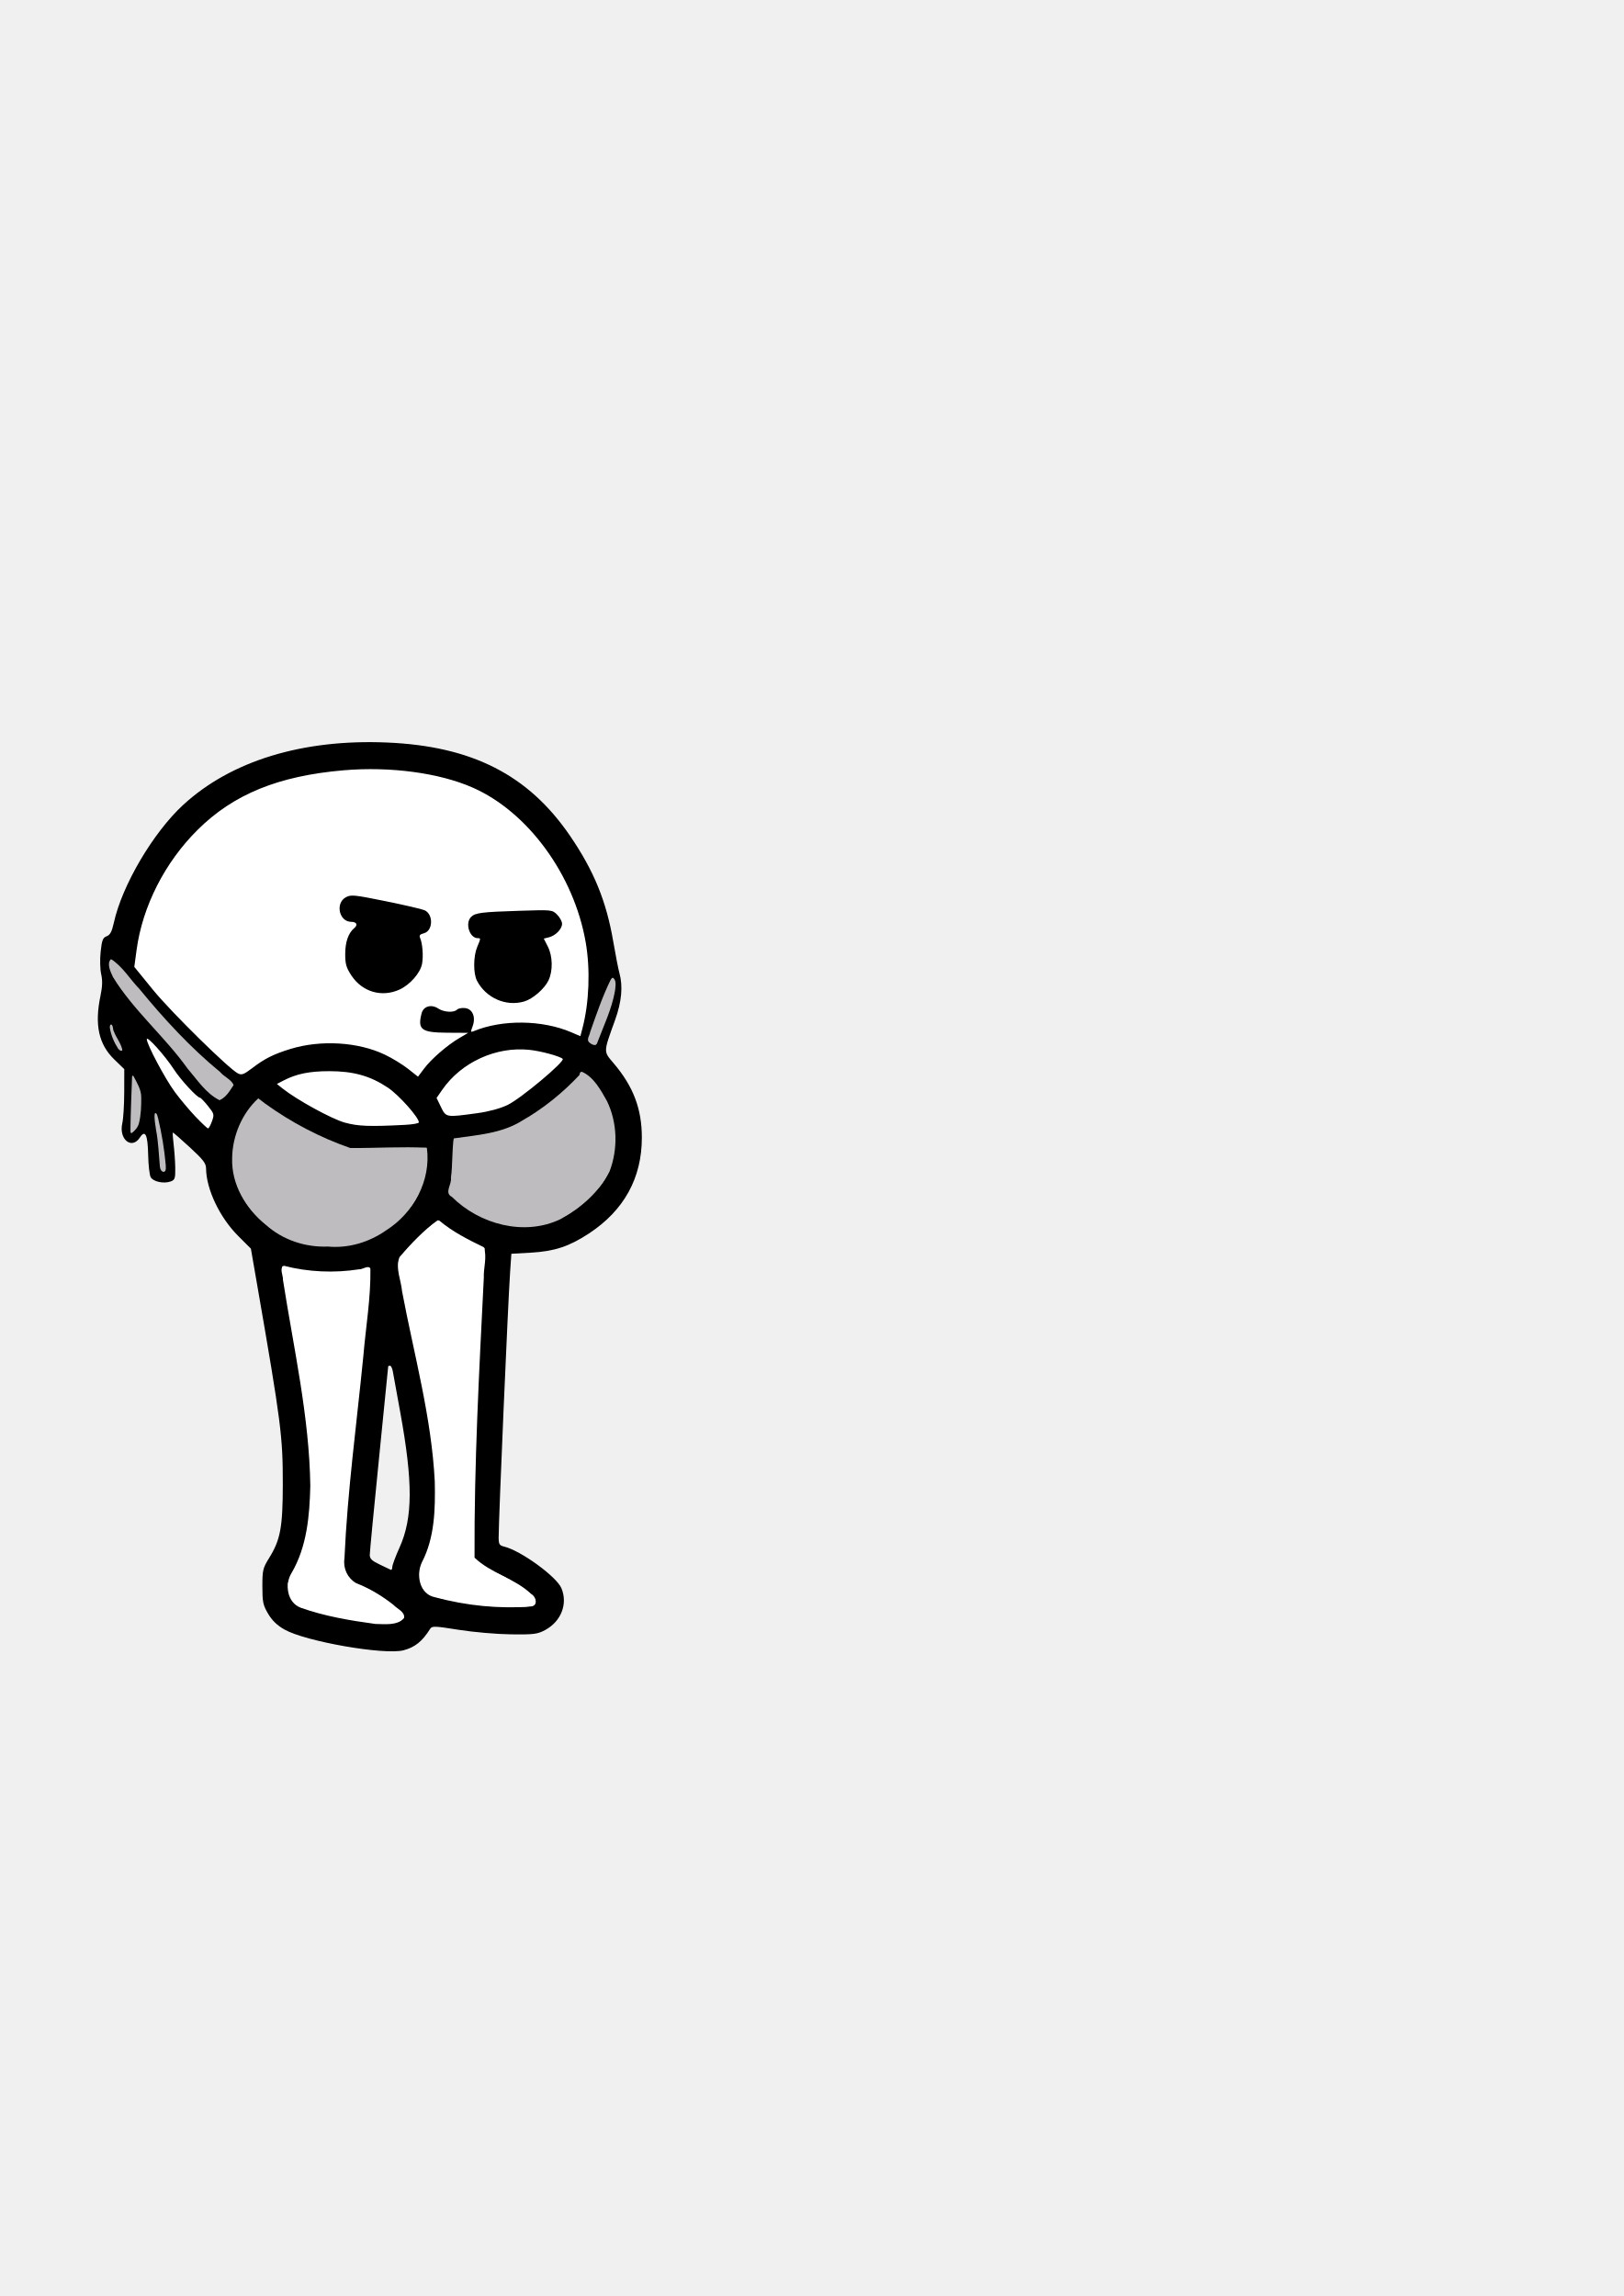
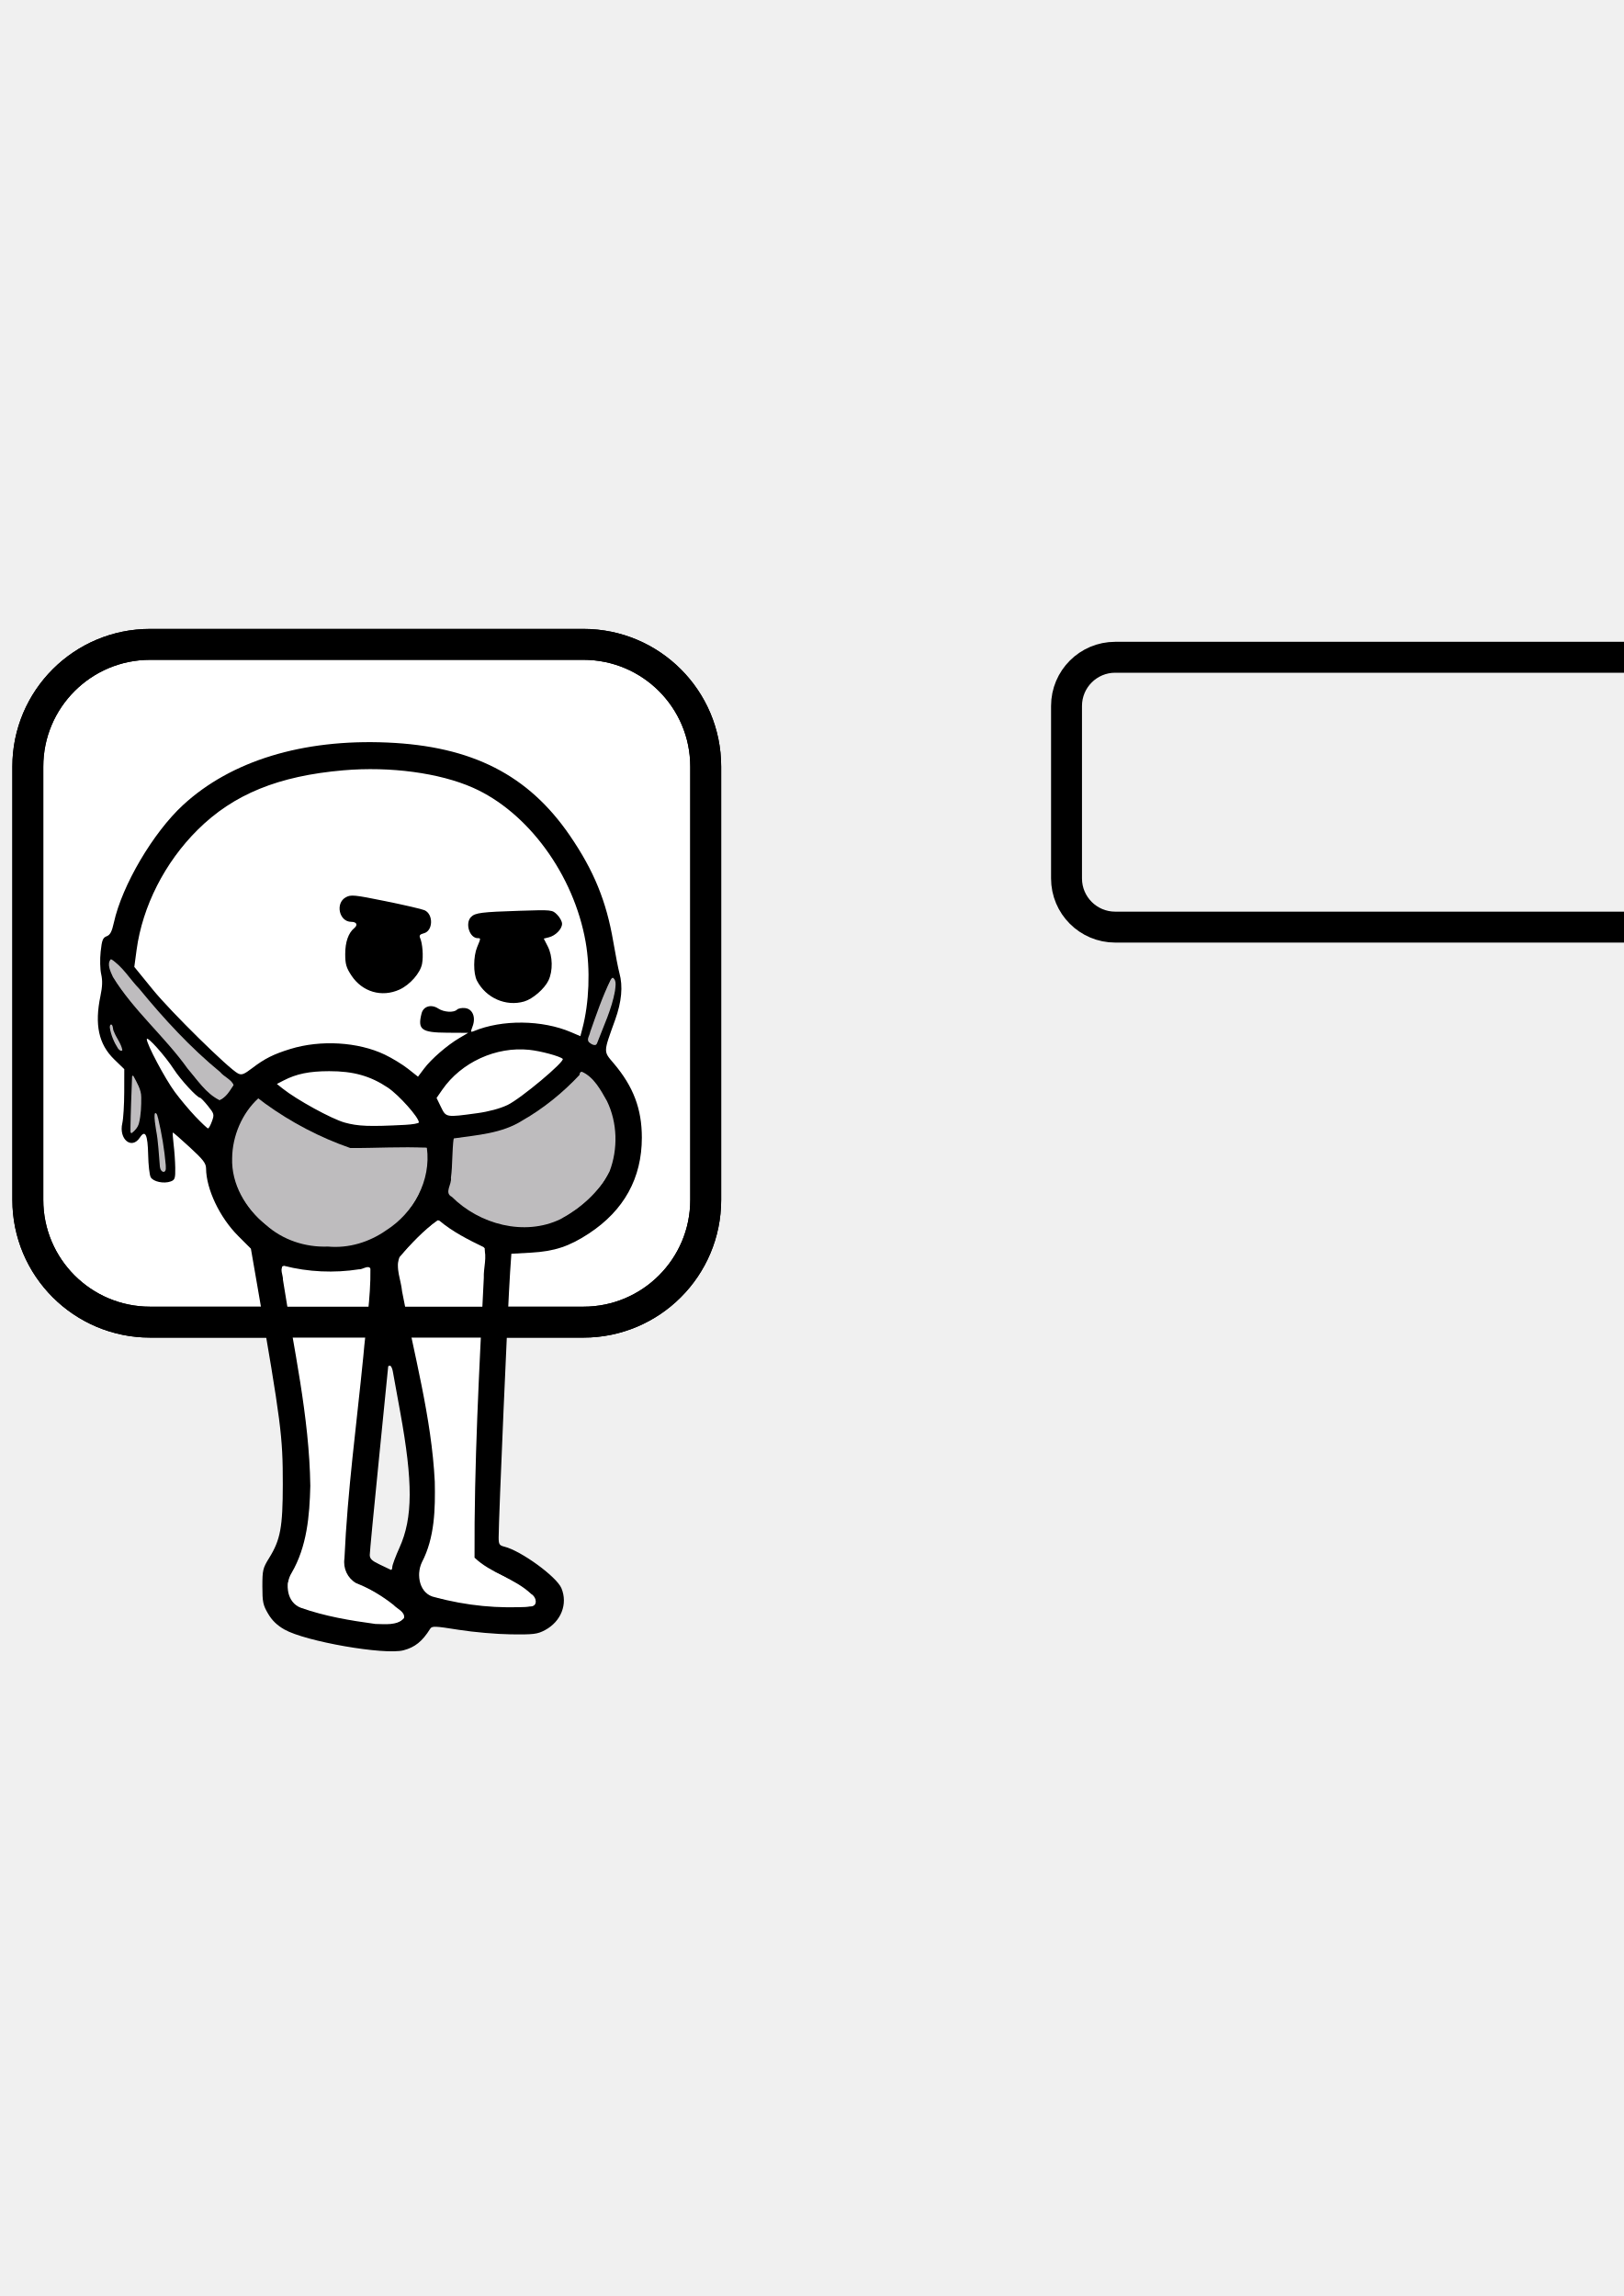
- <svg xmlns="http://www.w3.org/2000/svg" id="svg2836" version="1.1" viewBox="0 0 210 297" height="297mm" width="210mm">
+ <svg xmlns="http://www.w3.org/2000/svg" width="210mm" height="297mm" viewBox="0 0 210 297" version="1.1" id="svg2836">
  <defs id="defs2830" />
  <g id="layer1">
-     <ellipse ry="28.193" rx="30.999" cy="125.746" cx="47.036" id="path3441" style="fill:#ffffff;fill-opacity:1;fill-rule:evenodd;stroke-width:0.557;stroke-linecap:round;stroke-linejoin:round;paint-order:markers fill stroke" />
-     <g transform="matrix(-1,0,0,1,199.9027,25.65788)" id="g3439">
-       <path style="fill:#000000;stroke-width:0.265" d="m 147.713,187.814 c -1.478,-0.387 -2.432,-1.156 -3.44,-2.77 -0.241,-0.387 -0.567,-0.376 -3.704,0.123 -1.918,0.305 -4.902,0.564 -6.747,0.587 -2.959,0.036 -3.423,-0.022 -4.409,-0.549 -2.08,-1.112 -2.971,-3.386 -2.123,-5.416 0.627,-1.5 5.226,-4.848 7.393,-5.382 0.634,-0.156 0.728,-0.308 0.728,-1.179 0,-2.369 -1.204,-30.27 -1.48,-34.294 l -0.165,-2.411 -2.551,-0.144 c -3.022,-0.171 -4.945,-0.808 -7.487,-2.482 -4.531,-2.983 -6.838,-7.166 -6.838,-12.397 0,-3.712 1.097,-6.61 3.634,-9.602 1.355,-1.597 1.362,-1.35 -0.172,-5.612 -0.852,-2.367 -1.035,-4.362 -0.557,-6.085 0.141,-0.509 0.497,-2.331 0.79,-4.047 0.894,-5.236 2.505,-9.179 5.601,-13.706 5.38,-7.869 12.667,-11.585 23.645,-12.056 10.935,-0.469 20.202,2.369 26.397,8.084 3.875,3.575 7.888,10.395 8.945,15.202 0.26,1.182 0.479,1.599 0.931,1.771 0.5,0.19 0.62,0.498 0.781,2.001 0.106,0.986 0.075,2.279 -0.069,2.907 -0.186,0.811 -0.16,1.604 0.092,2.803 0.783,3.735 0.234,6.268 -1.781,8.222 l -1.297,1.258 0.006,2.976 c 0.004,1.637 0.115,3.443 0.247,4.015 0.483,2.084 -1.214,3.472 -2.271,1.858 -0.695,-1.06 -1.017,-0.381 -1.072,2.257 -0.027,1.293 -0.173,2.584 -0.324,2.867 -0.315,0.589 -1.716,0.885 -2.606,0.55 -0.527,-0.198 -0.593,-0.4 -0.573,-1.752 0.012,-0.84 0.108,-2.213 0.212,-3.049 0.105,-0.837 0.144,-1.521 0.088,-1.521 -0.056,0 -1.042,0.863 -2.19,1.918 -1.719,1.58 -2.089,2.06 -2.095,2.723 -0.023,2.687 -1.763,6.346 -4.155,8.738 l -1.643,1.643 -0.819,4.726 c -3.099,17.88 -3.313,19.544 -3.308,25.76 0.005,5.553 0.305,7.173 1.765,9.524 0.815,1.312 0.877,1.572 0.877,3.683 0,2.01 -0.085,2.416 -0.74,3.529 -0.513,0.873 -1.159,1.498 -2.109,2.04 -2.711,1.548 -12.945,3.335 -15.408,2.69 z m 5.982,-3.858 c 3.39,-0.556 6.807,-1.414 7.676,-1.927 0.737,-0.435 1.286,-1.631 1.289,-2.809 7.9e-4,-0.269 -0.408,-1.162 -0.909,-1.984 -1.118,-1.836 -1.612,-3.75 -1.996,-7.739 -0.498,-5.178 0.251,-12.012 2.904,-26.51 0.474,-2.589 0.806,-4.763 0.738,-4.831 -0.068,-0.068 -0.648,0.07 -1.29,0.307 -1.677,0.62 -6.298,0.784 -8.376,0.297 l -1.654,-0.388 0.003,0.957 c 0.004,1.147 0.613,7.565 1.171,12.334 0.221,1.892 0.877,8.143 1.456,13.891 1.168,11.578 1.155,12.139 -0.303,13.366 -0.429,0.361 -0.965,0.657 -1.191,0.657 -0.636,0 -2.982,1.438 -4.416,2.708 -1.224,1.083 -1.27,1.172 -0.841,1.601 0.569,0.569 2.554,0.593 5.737,0.071 z m -14.193,-2.279 c 5.057,-0.742 5.683,-1.074 6.069,-3.213 0.142,-0.784 0.022,-1.287 -0.595,-2.514 -1.154,-2.292 -1.47,-4.193 -1.462,-8.809 0.008,-4.874 0.56,-8.444 3.157,-20.436 0.937,-4.328 1.704,-8.288 1.704,-8.8 0,-0.828 -0.281,-1.206 -2.518,-3.397 -2.097,-2.053 -2.571,-2.402 -2.834,-2.086 -0.545,0.657 -3.193,2.329 -4.527,2.858 l -1.281,0.508 0.155,1.984 c 0.085,1.091 0.34,6.211 0.567,11.377 0.227,5.166 0.509,11.298 0.626,13.626 0.117,2.328 0.2,6.22 0.184,8.648 l -0.03,4.415 -0.753,0.786 c -0.416,0.433 -1.25,0.911 -1.86,1.065 -1.393,0.351 -5.288,2.929 -5.414,3.583 -0.052,0.27 0.066,0.592 0.262,0.716 0.628,0.398 4.741,0.248 8.55,-0.311 z m 11.32,-4.971 c 0.983,-0.465 1.257,-0.732 1.257,-1.227 0,-0.348 -0.536,-5.952 -1.191,-12.454 -0.655,-6.502 -1.191,-11.867 -1.191,-11.923 0,-0.056 -0.106,-0.101 -0.235,-0.101 -0.129,0 -0.292,0.327 -0.363,0.728 -0.07,0.4 -0.498,2.752 -0.95,5.226 -1.668,9.136 -1.647,13.745 0.083,17.575 0.514,1.139 0.935,2.275 0.935,2.523 0,0.248 0.089,0.406 0.198,0.35 0.109,-0.056 0.764,-0.369 1.455,-0.696 z m 10.612,-41.732 c 5.378,-1.866 8.757,-6.597 8.289,-11.608 -0.206,-2.209 -1.056,-4.368 -2.25,-5.713 l -0.988,-1.113 -0.787,0.646 c -1.796,1.474 -5.812,3.762 -8.353,4.76 l -2.716,1.066 -4.913,-0.094 -4.913,-0.094 -0.082,0.847 c -0.127,1.317 0.414,3.773 1.175,5.331 1.357,2.778 4.775,5.384 8.203,6.253 1.92,0.487 5.522,0.349 7.335,-0.28 z m -26.35,-2.363 c 2.166,-0.511 3.905,-1.41 5.457,-2.823 l 1.257,-1.144 -0.277,-1.191 c -0.153,-0.655 -0.28,-2.213 -0.284,-3.463 l -0.006,-2.273 -2.447,-0.301 c -3.25,-0.4 -4.701,-0.863 -7.078,-2.259 -1.959,-1.151 -6.879,-5.257 -6.879,-5.742 0,-0.595 -0.829,-0.163 -1.68,0.875 -2.779,3.391 -3.48,7.481 -1.975,11.523 0.427,1.148 1.009,1.951 2.439,3.363 3.388,3.348 7.112,4.463 11.473,3.435 z m 44.135,-8.488 c 0.011,-0.861 0.176,-2.41 0.366,-3.443 0.19,-1.033 0.291,-2.041 0.225,-2.239 -0.142,-0.426 -0.911,3.391 -1.169,5.806 -0.148,1.382 -0.114,1.666 0.188,1.565 0.257,-0.086 0.375,-0.6 0.389,-1.688 z m 3.681,-5.335 c -0.056,-1.128 -0.114,-2.765 -0.128,-3.638 l -0.025,-1.587 -0.549,1.041 c -0.459,0.872 -0.529,1.376 -0.429,3.106 0.087,1.502 0.251,2.21 0.601,2.597 0.265,0.293 0.516,0.532 0.557,0.532 0.041,0 0.029,-0.923 -0.027,-2.051 z m -8.286,0 c 0.797,-0.837 2.005,-2.278 2.685,-3.203 1.27,-1.728 3.619,-6.151 3.619,-6.815 0,-0.498 -2.37,2.141 -3.513,3.911 -0.858,1.329 -3.007,3.659 -3.374,3.659 -0.092,0 -0.552,0.478 -1.022,1.062 -0.808,1.005 -0.836,1.112 -0.52,1.984 0.183,0.507 0.41,0.922 0.505,0.922 0.094,0 0.823,-0.685 1.62,-1.521 z m -19.281,0.761 c 1.67,-0.463 6.193,-2.944 8.014,-4.396 l 0.746,-0.595 -0.875,-0.452 c -1.659,-0.858 -3.329,-1.199 -5.886,-1.202 -3.13,-0.004 -5.321,0.611 -7.596,2.13 -1.418,0.947 -4.007,3.852 -4.007,4.496 0,0.124 0.804,0.268 1.786,0.319 4.631,0.24 6.072,0.185 7.818,-0.299 z m -12.465,-2.004 0.572,-1.176 -0.742,-1.071 c -2.459,-3.549 -6.953,-5.607 -11.256,-5.154 -1.486,0.156 -3.931,0.816 -4.314,1.164 -0.349,0.317 5.448,5.17 7.133,5.971 0.97,0.461 2.433,0.857 3.927,1.061 4.043,0.554 4.023,0.557 4.679,-0.794 z m 30.352,-2.318 c 0.814,-0.758 1.963,-2.124 2.553,-3.037 0.59,-0.913 2.158,-2.823 3.486,-4.245 5.196,-5.565 6.631,-7.656 6.382,-9.299 -0.075,-0.496 -0.878,0.336 -4.457,4.621 -3.961,4.742 -5.646,6.453 -10.032,10.19 l -1.43,1.219 0.735,0.964 c 0.404,0.53 0.859,0.964 1.009,0.964 0.151,0 0.94,-0.62 1.755,-1.378 z m -23.082,-4.464 c 3.452,-1.648 8.295,-1.936 12.217,-0.728 2.184,0.673 3.309,1.238 4.935,2.479 1.06,0.809 1.358,0.921 1.826,0.689 1.165,-0.579 8.676,-7.967 10.996,-10.817 l 2.421,-2.973 -0.295,-2.187 c -0.763,-5.651 -3.653,-11.335 -7.909,-15.555 -4.632,-4.594 -10.44,-6.962 -18.854,-7.687 -6.038,-0.52 -12.408,0.336 -16.734,2.249 -7.132,3.154 -13.06,11.271 -14.583,19.966 -0.621,3.543 -0.457,7.869 0.424,11.198 l 0.259,0.98 1.19,-0.51 c 3.75,-1.607 8.94,-1.663 12.607,-0.136 0.4,0.167 0.416,0.099 0.144,-0.62 -0.446,-1.182 -0.008,-2.256 0.966,-2.368 0.415,-0.048 0.883,0.042 1.04,0.198 0.42,0.42 1.691,0.347 2.436,-0.141 0.904,-0.592 1.917,-0.297 2.154,0.629 0.537,2.106 0.038,2.481 -3.33,2.501 l -2.697,0.016 1.139,0.671 c 1.574,0.927 3.633,2.711 4.568,3.958 l 0.783,1.043 1.284,-1.015 c 0.706,-0.558 2.062,-1.387 3.013,-1.84 z m -18.035,-6.875 c -1.107,-0.325 -2.627,-1.645 -3.14,-2.727 -0.586,-1.234 -0.547,-3.138 0.09,-4.385 l 0.521,-1.021 -0.66,-0.166 c -0.87,-0.218 -1.705,-1.076 -1.705,-1.752 0,-0.298 0.287,-0.828 0.637,-1.178 0.632,-0.632 0.67,-0.636 4.829,-0.503 4.961,0.158 5.762,0.26 6.3,0.797 0.814,0.814 0.2,2.749 -0.872,2.749 -0.391,0 -0.39,0.008 0.087,1.15 0.5,1.197 0.512,3.418 0.024,4.353 -1.169,2.238 -3.755,3.374 -6.109,2.683 z m 16.137,-1.536 c -1.359,-0.617 -2.701,-2.147 -2.923,-3.332 -0.186,-0.989 -0.061,-2.646 0.253,-3.352 0.141,-0.319 0.016,-0.474 -0.482,-0.599 -1.198,-0.301 -1.265,-2.461 -0.092,-2.984 0.331,-0.148 2.598,-0.674 5.037,-1.169 4.105,-0.834 4.489,-0.871 5.159,-0.496 1.38,0.771 0.839,3.166 -0.715,3.166 -0.7,0 -0.891,0.396 -0.392,0.811 0.764,0.634 1.17,1.801 1.17,3.364 0,1.291 -0.137,1.762 -0.807,2.774 -1.405,2.121 -3.918,2.857 -6.206,1.818 z m 37.031,6.178 c 0.249,-0.653 0.393,-1.336 0.32,-1.518 -0.073,-0.182 -0.143,-0.092 -0.155,0.199 -0.012,0.291 -0.237,0.886 -0.501,1.323 -0.263,0.437 -0.563,1.019 -0.667,1.294 -0.152,0.406 -0.118,0.443 0.181,0.195 0.203,-0.168 0.572,-0.84 0.822,-1.493 z m -61.922,0.769 c 0.23,-0.088 0.419,-0.297 0.421,-0.463 10e-4,-0.166 -0.682,-2.114 -1.519,-4.327 -1.246,-3.298 -1.561,-3.919 -1.742,-3.44 -0.333,0.885 -0.015,2.333 1.212,5.509 0.612,1.585 1.135,2.881 1.161,2.881 0.026,0 0.236,-0.072 0.467,-0.161 z" id="path3413" />
-       <path style="fill:#bebcbe;fill-opacity:1;fill-rule:evenodd;stroke-width:1.428;stroke-linecap:round;stroke-linejoin:round;paint-order:markers fill stroke" d="m 626.013,442.505 c -12.725,9.228 -26.94,16.674 -41.708,21.791 -12.43,0.077 -25.217,-0.764 -37.428,-0.124 -2.184,15.952 6.503,31.883 19.872,40.35 8.262,5.797 18.334,8.884 28.448,7.956 11.093,0.425 22.242,-3.226 30.489,-10.744 9.753,-7.868 16.801,-19.688 16.374,-32.501 -0.125,-10.89 -4.87,-21.966 -12.772,-29.222 -1.092,0.831 -2.184,1.662 -3.276,2.493 z" id="path3415" transform="scale(0.2645833)" />
-       <path style="fill:#bebcbe;fill-opacity:1;fill-rule:evenodd;stroke-width:1.428;stroke-linecap:round;stroke-linejoin:round;paint-order:markers fill stroke" d="m 471.02,427.042 c -5.825,2.628 -9.14,8.92 -12.169,14.277 -5.153,10.569 -5.465,23.497 -1.279,34.429 5.12,10.111 14.171,18.01 24.043,23.347 17.641,8.464 39.551,2.512 53.051,-10.934 3.889,-1.961 -0.071,-6.088 0.447,-9.321 -0.876,-6.343 -0.438,-13.05 -1.407,-19.248 -11.436,-1.659 -23.477,-2.387 -33.504,-8.749 -10.323,-5.891 -19.781,-13.579 -27.91,-22.246 -0.115,-0.732 -0.28,-1.649 -1.272,-1.556 z" id="path3417" transform="scale(0.2645833)" />
-       <path style="fill:#bebcbe;fill-opacity:1;fill-rule:evenodd;stroke-width:1.428;stroke-linecap:round;stroke-linejoin:round;paint-order:markers fill stroke" d="m 701.165,372.027 c -5.599,3.535 -9.141,9.756 -13.744,14.468 -12.022,14.647 -24.871,28.64 -39.539,40.683 -1.797,2.257 -5.554,3.681 -6.517,6.309 1.77,2.723 3.758,6.348 6.996,7.333 6.537,-3.219 10.72,-9.881 15.407,-15.255 11.219,-15.749 26.409,-28.386 36.568,-44.898 1.089,-2.422 3.159,-6.434 1.039,-8.631 -0.07,-0.009 -0.141,-0.016 -0.212,-0.008 z" id="path3421" transform="scale(0.2645833)" />
-       <path style="fill:#bebcbe;fill-opacity:1;fill-rule:evenodd;stroke-width:0.357;stroke-linecap:round;stroke-linejoin:round;paint-order:markers fill stroke" d="m 679.417,447.234 c -0.899,0.503 -0.838,1.845 -1.21,2.703 -1.762,7.468 -3.026,15.068 -3.69,22.713 0.041,1.063 -0.381,2.668 0.767,3.283 1.403,0.197 2.03,-1.561 2.113,-2.691 0.554,-5.95 0.723,-11.934 1.862,-17.811 0.326,-2.591 0.947,-5.229 0.657,-7.844 -0.062,-0.214 -0.264,-0.394 -0.499,-0.353 z" id="path3423" transform="scale(0.2645833)" />
-       <path style="fill:#bebcbe;fill-opacity:1;fill-rule:evenodd;stroke-width:0.357;stroke-linecap:round;stroke-linejoin:round;paint-order:markers fill stroke" d="m 690.319,429.097 c -1.705,3.282 -3.859,6.593 -3.823,10.438 -0.034,4.221 0.106,8.506 1.104,12.623 0.527,1.992 1.956,3.661 3.57,4.865 0.892,-0.097 0.453,-1.376 0.59,-1.987 -0.079,-8.595 -0.503,-17.183 -0.79,-25.773 -0.061,-0.337 -0.438,-0.43 -0.651,-0.166 z" id="path3425" transform="scale(0.2645833)" />
-       <path style="fill:#bebcbe;fill-opacity:1;fill-rule:evenodd;stroke-width:0.505;stroke-linecap:round;stroke-linejoin:round;paint-order:markers fill stroke" d="m 701.091,403.912 c -1.028,0.723 -0.579,2.358 -1.213,3.378 -1.149,3.129 -3.534,5.806 -4.152,9.105 0.492,0.981 1.675,-0.186 2.092,-0.723 1.997,-3.092 3.494,-6.623 4.036,-10.275 -0.017,-0.505 -0.012,-1.555 -0.763,-1.486 z" id="path3427" transform="scale(0.2645833)" />
-       <path style="fill:#bebcbe;fill-opacity:1;fill-rule:evenodd;stroke-width:0.714;stroke-linecap:round;stroke-linejoin:round;paint-order:markers fill stroke" d="m 455.876,381.071 c -1.926,1.418 -1.106,4.358 -0.957,6.41 1.567,8.894 5.548,17.117 8.725,25.507 0.716,1.991 3.074,0.425 4.061,-0.493 1.169,-1.442 -0.474,-3.379 -0.666,-4.946 -3.041,-8.621 -5.985,-17.342 -10.034,-25.547 -0.293,-0.357 -0.562,-1.014 -1.129,-0.931 z" id="path3429" transform="scale(0.2645833)" />
+     <rect ry="15.816" y="83.352" x="3.599" height="87.674" width="87.674" id="rect1454" style="fill:#ffffff;fill-rule:evenodd;stroke:#000000;stroke-width:4;stroke-linecap:round;stroke-linejoin:round;stroke-miterlimit:4;stroke-dasharray:none;paint-order:markers fill stroke" />
+     <ellipse style="fill:#ffffff;fill-opacity:1;fill-rule:evenodd;stroke-width:0.557;stroke-linecap:round;stroke-linejoin:round;paint-order:markers fill stroke" id="path3441" cx="47.036" cy="125.746" rx="30.999" ry="28.193" />
+     <g id="g3439" transform="matrix(-1,0,0,1,199.9027,25.65788)">
+       <path id="path3413" d="m 147.713,187.814 c -1.478,-0.387 -2.432,-1.156 -3.44,-2.77 -0.241,-0.387 -0.567,-0.376 -3.704,0.123 -1.918,0.305 -4.902,0.564 -6.747,0.587 -2.959,0.036 -3.423,-0.022 -4.409,-0.549 -2.08,-1.112 -2.971,-3.386 -2.123,-5.416 0.627,-1.5 5.226,-4.848 7.393,-5.382 0.634,-0.156 0.728,-0.308 0.728,-1.179 0,-2.369 -1.204,-30.27 -1.48,-34.294 l -0.165,-2.411 -2.551,-0.144 c -3.022,-0.171 -4.945,-0.808 -7.487,-2.482 -4.531,-2.983 -6.838,-7.166 -6.838,-12.397 0,-3.712 1.097,-6.61 3.634,-9.602 1.355,-1.597 1.362,-1.35 -0.172,-5.612 -0.852,-2.367 -1.035,-4.362 -0.557,-6.085 0.141,-0.509 0.497,-2.331 0.79,-4.047 0.894,-5.236 2.505,-9.179 5.601,-13.706 5.38,-7.869 12.667,-11.585 23.645,-12.056 10.935,-0.469 20.202,2.369 26.397,8.084 3.875,3.575 7.888,10.395 8.945,15.202 0.26,1.182 0.479,1.599 0.931,1.771 0.5,0.19 0.62,0.498 0.781,2.001 0.106,0.986 0.075,2.279 -0.069,2.907 -0.186,0.811 -0.16,1.604 0.092,2.803 0.783,3.735 0.234,6.268 -1.781,8.222 l -1.297,1.258 0.006,2.976 c 0.004,1.637 0.115,3.443 0.247,4.015 0.483,2.084 -1.214,3.472 -2.271,1.858 -0.695,-1.06 -1.017,-0.381 -1.072,2.257 -0.027,1.293 -0.173,2.584 -0.324,2.867 -0.315,0.589 -1.716,0.885 -2.606,0.55 -0.527,-0.198 -0.593,-0.4 -0.573,-1.752 0.012,-0.84 0.108,-2.213 0.212,-3.049 0.105,-0.837 0.144,-1.521 0.088,-1.521 -0.056,0 -1.042,0.863 -2.19,1.918 -1.719,1.58 -2.089,2.06 -2.095,2.723 -0.023,2.687 -1.763,6.346 -4.155,8.738 l -1.643,1.643 -0.819,4.726 c -3.099,17.88 -3.313,19.544 -3.308,25.76 0.005,5.553 0.305,7.173 1.765,9.524 0.815,1.312 0.877,1.572 0.877,3.683 0,2.01 -0.085,2.416 -0.74,3.529 -0.513,0.873 -1.159,1.498 -2.109,2.04 -2.711,1.548 -12.945,3.335 -15.408,2.69 z m 5.982,-3.858 c 3.39,-0.556 6.807,-1.414 7.676,-1.927 0.737,-0.435 1.286,-1.631 1.289,-2.809 7.9e-4,-0.269 -0.408,-1.162 -0.909,-1.984 -1.118,-1.836 -1.612,-3.75 -1.996,-7.739 -0.498,-5.178 0.251,-12.012 2.904,-26.51 0.474,-2.589 0.806,-4.763 0.738,-4.831 -0.068,-0.068 -0.648,0.07 -1.29,0.307 -1.677,0.62 -6.298,0.784 -8.376,0.297 l -1.654,-0.388 0.003,0.957 c 0.004,1.147 0.613,7.565 1.171,12.334 0.221,1.892 0.877,8.143 1.456,13.891 1.168,11.578 1.155,12.139 -0.303,13.366 -0.429,0.361 -0.965,0.657 -1.191,0.657 -0.636,0 -2.982,1.438 -4.416,2.708 -1.224,1.083 -1.27,1.172 -0.841,1.601 0.569,0.569 2.554,0.593 5.737,0.071 z m -14.193,-2.279 c 5.057,-0.742 5.683,-1.074 6.069,-3.213 0.142,-0.784 0.022,-1.287 -0.595,-2.514 -1.154,-2.292 -1.47,-4.193 -1.462,-8.809 0.008,-4.874 0.56,-8.444 3.157,-20.436 0.937,-4.328 1.704,-8.288 1.704,-8.8 0,-0.828 -0.281,-1.206 -2.518,-3.397 -2.097,-2.053 -2.571,-2.402 -2.834,-2.086 -0.545,0.657 -3.193,2.329 -4.527,2.858 l -1.281,0.508 0.155,1.984 c 0.085,1.091 0.34,6.211 0.567,11.377 0.227,5.166 0.509,11.298 0.626,13.626 0.117,2.328 0.2,6.22 0.184,8.648 l -0.03,4.415 -0.753,0.786 c -0.416,0.433 -1.25,0.911 -1.86,1.065 -1.393,0.351 -5.288,2.929 -5.414,3.583 -0.052,0.27 0.066,0.592 0.262,0.716 0.628,0.398 4.741,0.248 8.55,-0.311 z m 11.32,-4.971 c 0.983,-0.465 1.257,-0.732 1.257,-1.227 0,-0.348 -0.536,-5.952 -1.191,-12.454 -0.655,-6.502 -1.191,-11.867 -1.191,-11.923 0,-0.056 -0.106,-0.101 -0.235,-0.101 -0.129,0 -0.292,0.327 -0.363,0.728 -0.07,0.4 -0.498,2.752 -0.95,5.226 -1.668,9.136 -1.647,13.745 0.083,17.575 0.514,1.139 0.935,2.275 0.935,2.523 0,0.248 0.089,0.406 0.198,0.35 0.109,-0.056 0.764,-0.369 1.455,-0.696 z m 10.612,-41.732 c 5.378,-1.866 8.757,-6.597 8.289,-11.608 -0.206,-2.209 -1.056,-4.368 -2.25,-5.713 l -0.988,-1.113 -0.787,0.646 c -1.796,1.474 -5.812,3.762 -8.353,4.76 l -2.716,1.066 -4.913,-0.094 -4.913,-0.094 -0.082,0.847 c -0.127,1.317 0.414,3.773 1.175,5.331 1.357,2.778 4.775,5.384 8.203,6.253 1.92,0.487 5.522,0.349 7.335,-0.28 z m -26.35,-2.363 c 2.166,-0.511 3.905,-1.41 5.457,-2.823 l 1.257,-1.144 -0.277,-1.191 c -0.153,-0.655 -0.28,-2.213 -0.284,-3.463 l -0.006,-2.273 -2.447,-0.301 c -3.25,-0.4 -4.701,-0.863 -7.078,-2.259 -1.959,-1.151 -6.879,-5.257 -6.879,-5.742 0,-0.595 -0.829,-0.163 -1.68,0.875 -2.779,3.391 -3.48,7.481 -1.975,11.523 0.427,1.148 1.009,1.951 2.439,3.363 3.388,3.348 7.112,4.463 11.473,3.435 z m 44.135,-8.488 c 0.011,-0.861 0.176,-2.41 0.366,-3.443 0.19,-1.033 0.291,-2.041 0.225,-2.239 -0.142,-0.426 -0.911,3.391 -1.169,5.806 -0.148,1.382 -0.114,1.666 0.188,1.565 0.257,-0.086 0.375,-0.6 0.389,-1.688 z m 3.681,-5.335 c -0.056,-1.128 -0.114,-2.765 -0.128,-3.638 l -0.025,-1.587 -0.549,1.041 c -0.459,0.872 -0.529,1.376 -0.429,3.106 0.087,1.502 0.251,2.21 0.601,2.597 0.265,0.293 0.516,0.532 0.557,0.532 0.041,0 0.029,-0.923 -0.027,-2.051 z m -8.286,0 c 0.797,-0.837 2.005,-2.278 2.685,-3.203 1.27,-1.728 3.619,-6.151 3.619,-6.815 0,-0.498 -2.37,2.141 -3.513,3.911 -0.858,1.329 -3.007,3.659 -3.374,3.659 -0.092,0 -0.552,0.478 -1.022,1.062 -0.808,1.005 -0.836,1.112 -0.52,1.984 0.183,0.507 0.41,0.922 0.505,0.922 0.094,0 0.823,-0.685 1.62,-1.521 z m -19.281,0.761 c 1.67,-0.463 6.193,-2.944 8.014,-4.396 l 0.746,-0.595 -0.875,-0.452 c -1.659,-0.858 -3.329,-1.199 -5.886,-1.202 -3.13,-0.004 -5.321,0.611 -7.596,2.13 -1.418,0.947 -4.007,3.852 -4.007,4.496 0,0.124 0.804,0.268 1.786,0.319 4.631,0.24 6.072,0.185 7.818,-0.299 z m -12.465,-2.004 0.572,-1.176 -0.742,-1.071 c -2.459,-3.549 -6.953,-5.607 -11.256,-5.154 -1.486,0.156 -3.931,0.816 -4.314,1.164 -0.349,0.317 5.448,5.17 7.133,5.971 0.97,0.461 2.433,0.857 3.927,1.061 4.043,0.554 4.023,0.557 4.679,-0.794 z m 30.352,-2.318 c 0.814,-0.758 1.963,-2.124 2.553,-3.037 0.59,-0.913 2.158,-2.823 3.486,-4.245 5.196,-5.565 6.631,-7.656 6.382,-9.299 -0.075,-0.496 -0.878,0.336 -4.457,4.621 -3.961,4.742 -5.646,6.453 -10.032,10.19 l -1.43,1.219 0.735,0.964 c 0.404,0.53 0.859,0.964 1.009,0.964 0.151,0 0.94,-0.62 1.755,-1.378 z m -23.082,-4.464 c 3.452,-1.648 8.295,-1.936 12.217,-0.728 2.184,0.673 3.309,1.238 4.935,2.479 1.06,0.809 1.358,0.921 1.826,0.689 1.165,-0.579 8.676,-7.967 10.996,-10.817 l 2.421,-2.973 -0.295,-2.187 c -0.763,-5.651 -3.653,-11.335 -7.909,-15.555 -4.632,-4.594 -10.44,-6.962 -18.854,-7.687 -6.038,-0.52 -12.408,0.336 -16.734,2.249 -7.132,3.154 -13.06,11.271 -14.583,19.966 -0.621,3.543 -0.457,7.869 0.424,11.198 l 0.259,0.98 1.19,-0.51 c 3.75,-1.607 8.94,-1.663 12.607,-0.136 0.4,0.167 0.416,0.099 0.144,-0.62 -0.446,-1.182 -0.008,-2.256 0.966,-2.368 0.415,-0.048 0.883,0.042 1.04,0.198 0.42,0.42 1.691,0.347 2.436,-0.141 0.904,-0.592 1.917,-0.297 2.154,0.629 0.537,2.106 0.038,2.481 -3.33,2.501 l -2.697,0.016 1.139,0.671 c 1.574,0.927 3.633,2.711 4.568,3.958 l 0.783,1.043 1.284,-1.015 c 0.706,-0.558 2.062,-1.387 3.013,-1.84 z m -18.035,-6.875 c -1.107,-0.325 -2.627,-1.645 -3.14,-2.727 -0.586,-1.234 -0.547,-3.138 0.09,-4.385 l 0.521,-1.021 -0.66,-0.166 c -0.87,-0.218 -1.705,-1.076 -1.705,-1.752 0,-0.298 0.287,-0.828 0.637,-1.178 0.632,-0.632 0.67,-0.636 4.829,-0.503 4.961,0.158 5.762,0.26 6.3,0.797 0.814,0.814 0.2,2.749 -0.872,2.749 -0.391,0 -0.39,0.008 0.087,1.15 0.5,1.197 0.512,3.418 0.024,4.353 -1.169,2.238 -3.755,3.374 -6.109,2.683 z m 16.137,-1.536 c -1.359,-0.617 -2.701,-2.147 -2.923,-3.332 -0.186,-0.989 -0.061,-2.646 0.253,-3.352 0.141,-0.319 0.016,-0.474 -0.482,-0.599 -1.198,-0.301 -1.265,-2.461 -0.092,-2.984 0.331,-0.148 2.598,-0.674 5.037,-1.169 4.105,-0.834 4.489,-0.871 5.159,-0.496 1.38,0.771 0.839,3.166 -0.715,3.166 -0.7,0 -0.891,0.396 -0.392,0.811 0.764,0.634 1.17,1.801 1.17,3.364 0,1.291 -0.137,1.762 -0.807,2.774 -1.405,2.121 -3.918,2.857 -6.206,1.818 z m 37.031,6.178 c 0.249,-0.653 0.393,-1.336 0.32,-1.518 -0.073,-0.182 -0.143,-0.092 -0.155,0.199 -0.012,0.291 -0.237,0.886 -0.501,1.323 -0.263,0.437 -0.563,1.019 -0.667,1.294 -0.152,0.406 -0.118,0.443 0.181,0.195 0.203,-0.168 0.572,-0.84 0.822,-1.493 z m -61.922,0.769 c 0.23,-0.088 0.419,-0.297 0.421,-0.463 10e-4,-0.166 -0.682,-2.114 -1.519,-4.327 -1.246,-3.298 -1.561,-3.919 -1.742,-3.44 -0.333,0.885 -0.015,2.333 1.212,5.509 0.612,1.585 1.135,2.881 1.161,2.881 0.026,0 0.236,-0.072 0.467,-0.161 z" style="fill:#000000;stroke-width:0.265" />
+       <path transform="scale(0.2645833)" id="path3415" d="m 626.013,442.505 c -12.725,9.228 -26.94,16.674 -41.708,21.791 -12.43,0.077 -25.217,-0.764 -37.428,-0.124 -2.184,15.952 6.503,31.883 19.872,40.35 8.262,5.797 18.334,8.884 28.448,7.956 11.093,0.425 22.242,-3.226 30.489,-10.744 9.753,-7.868 16.801,-19.688 16.374,-32.501 -0.125,-10.89 -4.87,-21.966 -12.772,-29.222 -1.092,0.831 -2.184,1.662 -3.276,2.493 z" style="fill:#bebcbe;fill-opacity:1;fill-rule:evenodd;stroke-width:1.428;stroke-linecap:round;stroke-linejoin:round;paint-order:markers fill stroke" />
+       <path transform="scale(0.2645833)" id="path3417" d="m 471.02,427.042 c -5.825,2.628 -9.14,8.92 -12.169,14.277 -5.153,10.569 -5.465,23.497 -1.279,34.429 5.12,10.111 14.171,18.01 24.043,23.347 17.641,8.464 39.551,2.512 53.051,-10.934 3.889,-1.961 -0.071,-6.088 0.447,-9.321 -0.876,-6.343 -0.438,-13.05 -1.407,-19.248 -11.436,-1.659 -23.477,-2.387 -33.504,-8.749 -10.323,-5.891 -19.781,-13.579 -27.91,-22.246 -0.115,-0.732 -0.28,-1.649 -1.272,-1.556 z" style="fill:#bebcbe;fill-opacity:1;fill-rule:evenodd;stroke-width:1.428;stroke-linecap:round;stroke-linejoin:round;paint-order:markers fill stroke" />
+       <path transform="scale(0.2645833)" id="path3421" d="m 701.165,372.027 c -5.599,3.535 -9.141,9.756 -13.744,14.468 -12.022,14.647 -24.871,28.64 -39.539,40.683 -1.797,2.257 -5.554,3.681 -6.517,6.309 1.77,2.723 3.758,6.348 6.996,7.333 6.537,-3.219 10.72,-9.881 15.407,-15.255 11.219,-15.749 26.409,-28.386 36.568,-44.898 1.089,-2.422 3.159,-6.434 1.039,-8.631 -0.07,-0.009 -0.141,-0.016 -0.212,-0.008 z" style="fill:#bebcbe;fill-opacity:1;fill-rule:evenodd;stroke-width:1.428;stroke-linecap:round;stroke-linejoin:round;paint-order:markers fill stroke" />
+       <path transform="scale(0.2645833)" id="path3423" d="m 679.417,447.234 c -0.899,0.503 -0.838,1.845 -1.21,2.703 -1.762,7.468 -3.026,15.068 -3.69,22.713 0.041,1.063 -0.381,2.668 0.767,3.283 1.403,0.197 2.03,-1.561 2.113,-2.691 0.554,-5.95 0.723,-11.934 1.862,-17.811 0.326,-2.591 0.947,-5.229 0.657,-7.844 -0.062,-0.214 -0.264,-0.394 -0.499,-0.353 z" style="fill:#bebcbe;fill-opacity:1;fill-rule:evenodd;stroke-width:0.357;stroke-linecap:round;stroke-linejoin:round;paint-order:markers fill stroke" />
+       <path transform="scale(0.2645833)" id="path3425" d="m 690.319,429.097 c -1.705,3.282 -3.859,6.593 -3.823,10.438 -0.034,4.221 0.106,8.506 1.104,12.623 0.527,1.992 1.956,3.661 3.57,4.865 0.892,-0.097 0.453,-1.376 0.59,-1.987 -0.079,-8.595 -0.503,-17.183 -0.79,-25.773 -0.061,-0.337 -0.438,-0.43 -0.651,-0.166 z" style="fill:#bebcbe;fill-opacity:1;fill-rule:evenodd;stroke-width:0.357;stroke-linecap:round;stroke-linejoin:round;paint-order:markers fill stroke" />
+       <path transform="scale(0.2645833)" id="path3427" d="m 701.091,403.912 c -1.028,0.723 -0.579,2.358 -1.213,3.378 -1.149,3.129 -3.534,5.806 -4.152,9.105 0.492,0.981 1.675,-0.186 2.092,-0.723 1.997,-3.092 3.494,-6.623 4.036,-10.275 -0.017,-0.505 -0.012,-1.555 -0.763,-1.486 z" style="fill:#bebcbe;fill-opacity:1;fill-rule:evenodd;stroke-width:0.505;stroke-linecap:round;stroke-linejoin:round;paint-order:markers fill stroke" />
+       <path transform="scale(0.2645833)" id="path3429" d="m 455.876,381.071 c -1.926,1.418 -1.106,4.358 -0.957,6.41 1.567,8.894 5.548,17.117 8.725,25.507 0.716,1.991 3.074,0.425 4.061,-0.493 1.169,-1.442 -0.474,-3.379 -0.666,-4.946 -3.041,-8.621 -5.985,-17.342 -10.034,-25.547 -0.293,-0.357 -0.562,-1.014 -1.129,-0.931 z" style="fill:#bebcbe;fill-opacity:1;fill-rule:evenodd;stroke-width:0.714;stroke-linecap:round;stroke-linejoin:round;paint-order:markers fill stroke" />
    </g>
-     <path transform="scale(0.2645833)" id="path3445" d="m 138.79,618.848 c -2.432,1.045 -0.284,4.864 -0.484,6.8 5.216,33.467 12.898,66.801 13.382,100.784 -0.347,14.58 -1.629,29.694 -9.146,42.569 -3.508,5.603 -2.191,14.544 4.49,17.036 11.737,4.164 24.171,6.251 36.48,7.919 4.611,0.034 10.588,0.94 13.958,-2.852 0.73,-3.019 -3.428,-4.575 -5.116,-6.462 -5.572,-4.402 -11.718,-8.081 -18.306,-10.661 -4.191,-2.449 -6.412,-7.212 -5.675,-12.059 1.474,-33.048 5.981,-65.885 9.223,-98.792 1.195,-14.253 3.689,-28.513 3.468,-42.828 -0.868,-2.091 -3.999,0.504 -5.6,0.268 -12.037,1.897 -24.817,1.339 -36.674,-1.722 z" style="fill:#ffffff;fill-opacity:1;fill-rule:evenodd;stroke-width:1.428;stroke-linecap:round;stroke-linejoin:round;paint-order:markers fill stroke" />
-     <path transform="scale(0.2645833)" id="path3447" d="m 213.922,596.622 c -6.98,4.993 -13.039,11.469 -18.636,17.991 -2.133,5.354 0.791,11.308 1.26,16.757 5.82,30.905 14.418,61.53 15.984,93.029 0.27,13.349 0.012,27.308 -6.306,39.424 -2.922,6.114 -1.213,15.573 6.367,17.061 15.279,4.123 31.347,5.793 47.121,4.485 3.458,-0.414 2.297,-4.844 -0.017,-6.039 -8.07,-7.717 -19.733,-10.082 -27.729,-17.794 -0.226,-45.636 2.262,-91.249 4.53,-136.804 -0.211,-4.889 1.755,-10.332 -0.037,-14.963 -7.535,-3.684 -15.184,-7.51 -21.635,-12.951 -0.285,-0.117 -0.591,-0.212 -0.903,-0.197 z" style="fill:#ffffff;fill-opacity:1;fill-rule:evenodd;stroke-width:1.428;stroke-linecap:round;stroke-linejoin:round;paint-order:markers fill stroke" />
+     <path style="fill:#ffffff;fill-opacity:1;fill-rule:evenodd;stroke-width:1.428;stroke-linecap:round;stroke-linejoin:round;paint-order:markers fill stroke" d="m 138.79,618.848 c -2.432,1.045 -0.284,4.864 -0.484,6.8 5.216,33.467 12.898,66.801 13.382,100.784 -0.347,14.58 -1.629,29.694 -9.146,42.569 -3.508,5.603 -2.191,14.544 4.49,17.036 11.737,4.164 24.171,6.251 36.48,7.919 4.611,0.034 10.588,0.94 13.958,-2.852 0.73,-3.019 -3.428,-4.575 -5.116,-6.462 -5.572,-4.402 -11.718,-8.081 -18.306,-10.661 -4.191,-2.449 -6.412,-7.212 -5.675,-12.059 1.474,-33.048 5.981,-65.885 9.223,-98.792 1.195,-14.253 3.689,-28.513 3.468,-42.828 -0.868,-2.091 -3.999,0.504 -5.6,0.268 -12.037,1.897 -24.817,1.339 -36.674,-1.722 z" id="path3445" transform="scale(0.2645833)" />
+     <path style="fill:#ffffff;fill-opacity:1;fill-rule:evenodd;stroke-width:1.428;stroke-linecap:round;stroke-linejoin:round;paint-order:markers fill stroke" d="m 213.922,596.622 c -6.98,4.993 -13.039,11.469 -18.636,17.991 -2.133,5.354 0.791,11.308 1.26,16.757 5.82,30.905 14.418,61.53 15.984,93.029 0.27,13.349 0.012,27.308 -6.306,39.424 -2.922,6.114 -1.213,15.573 6.367,17.061 15.279,4.123 31.347,5.793 47.121,4.485 3.458,-0.414 2.297,-4.844 -0.017,-6.039 -8.07,-7.717 -19.733,-10.082 -27.729,-17.794 -0.226,-45.636 2.262,-91.249 4.53,-136.804 -0.211,-4.889 1.755,-10.332 -0.037,-14.963 -7.535,-3.684 -15.184,-7.51 -21.635,-12.951 -0.285,-0.117 -0.591,-0.212 -0.903,-0.197 z" id="path3447" transform="scale(0.2645833)" />
+     <rect style="fill:none;fill-rule:evenodd;stroke:#000000;stroke-width:4;stroke-linecap:round;stroke-linejoin:round;stroke-miterlimit:4;stroke-dasharray:none;paint-order:markers fill stroke" id="rect1456" width="87.674" height="87.674" x="3.599" y="83.352" ry="15.816" />
+     <rect ry="6.297" y="85.021" x="137.938" height="34.906" width="387.346" id="rect2111" style="fill:none;fill-rule:evenodd;stroke:#000000;stroke-width:4;stroke-linecap:round;stroke-linejoin:round;stroke-miterlimit:4;stroke-dasharray:none;paint-order:markers fill stroke" />
  </g>
</svg>
